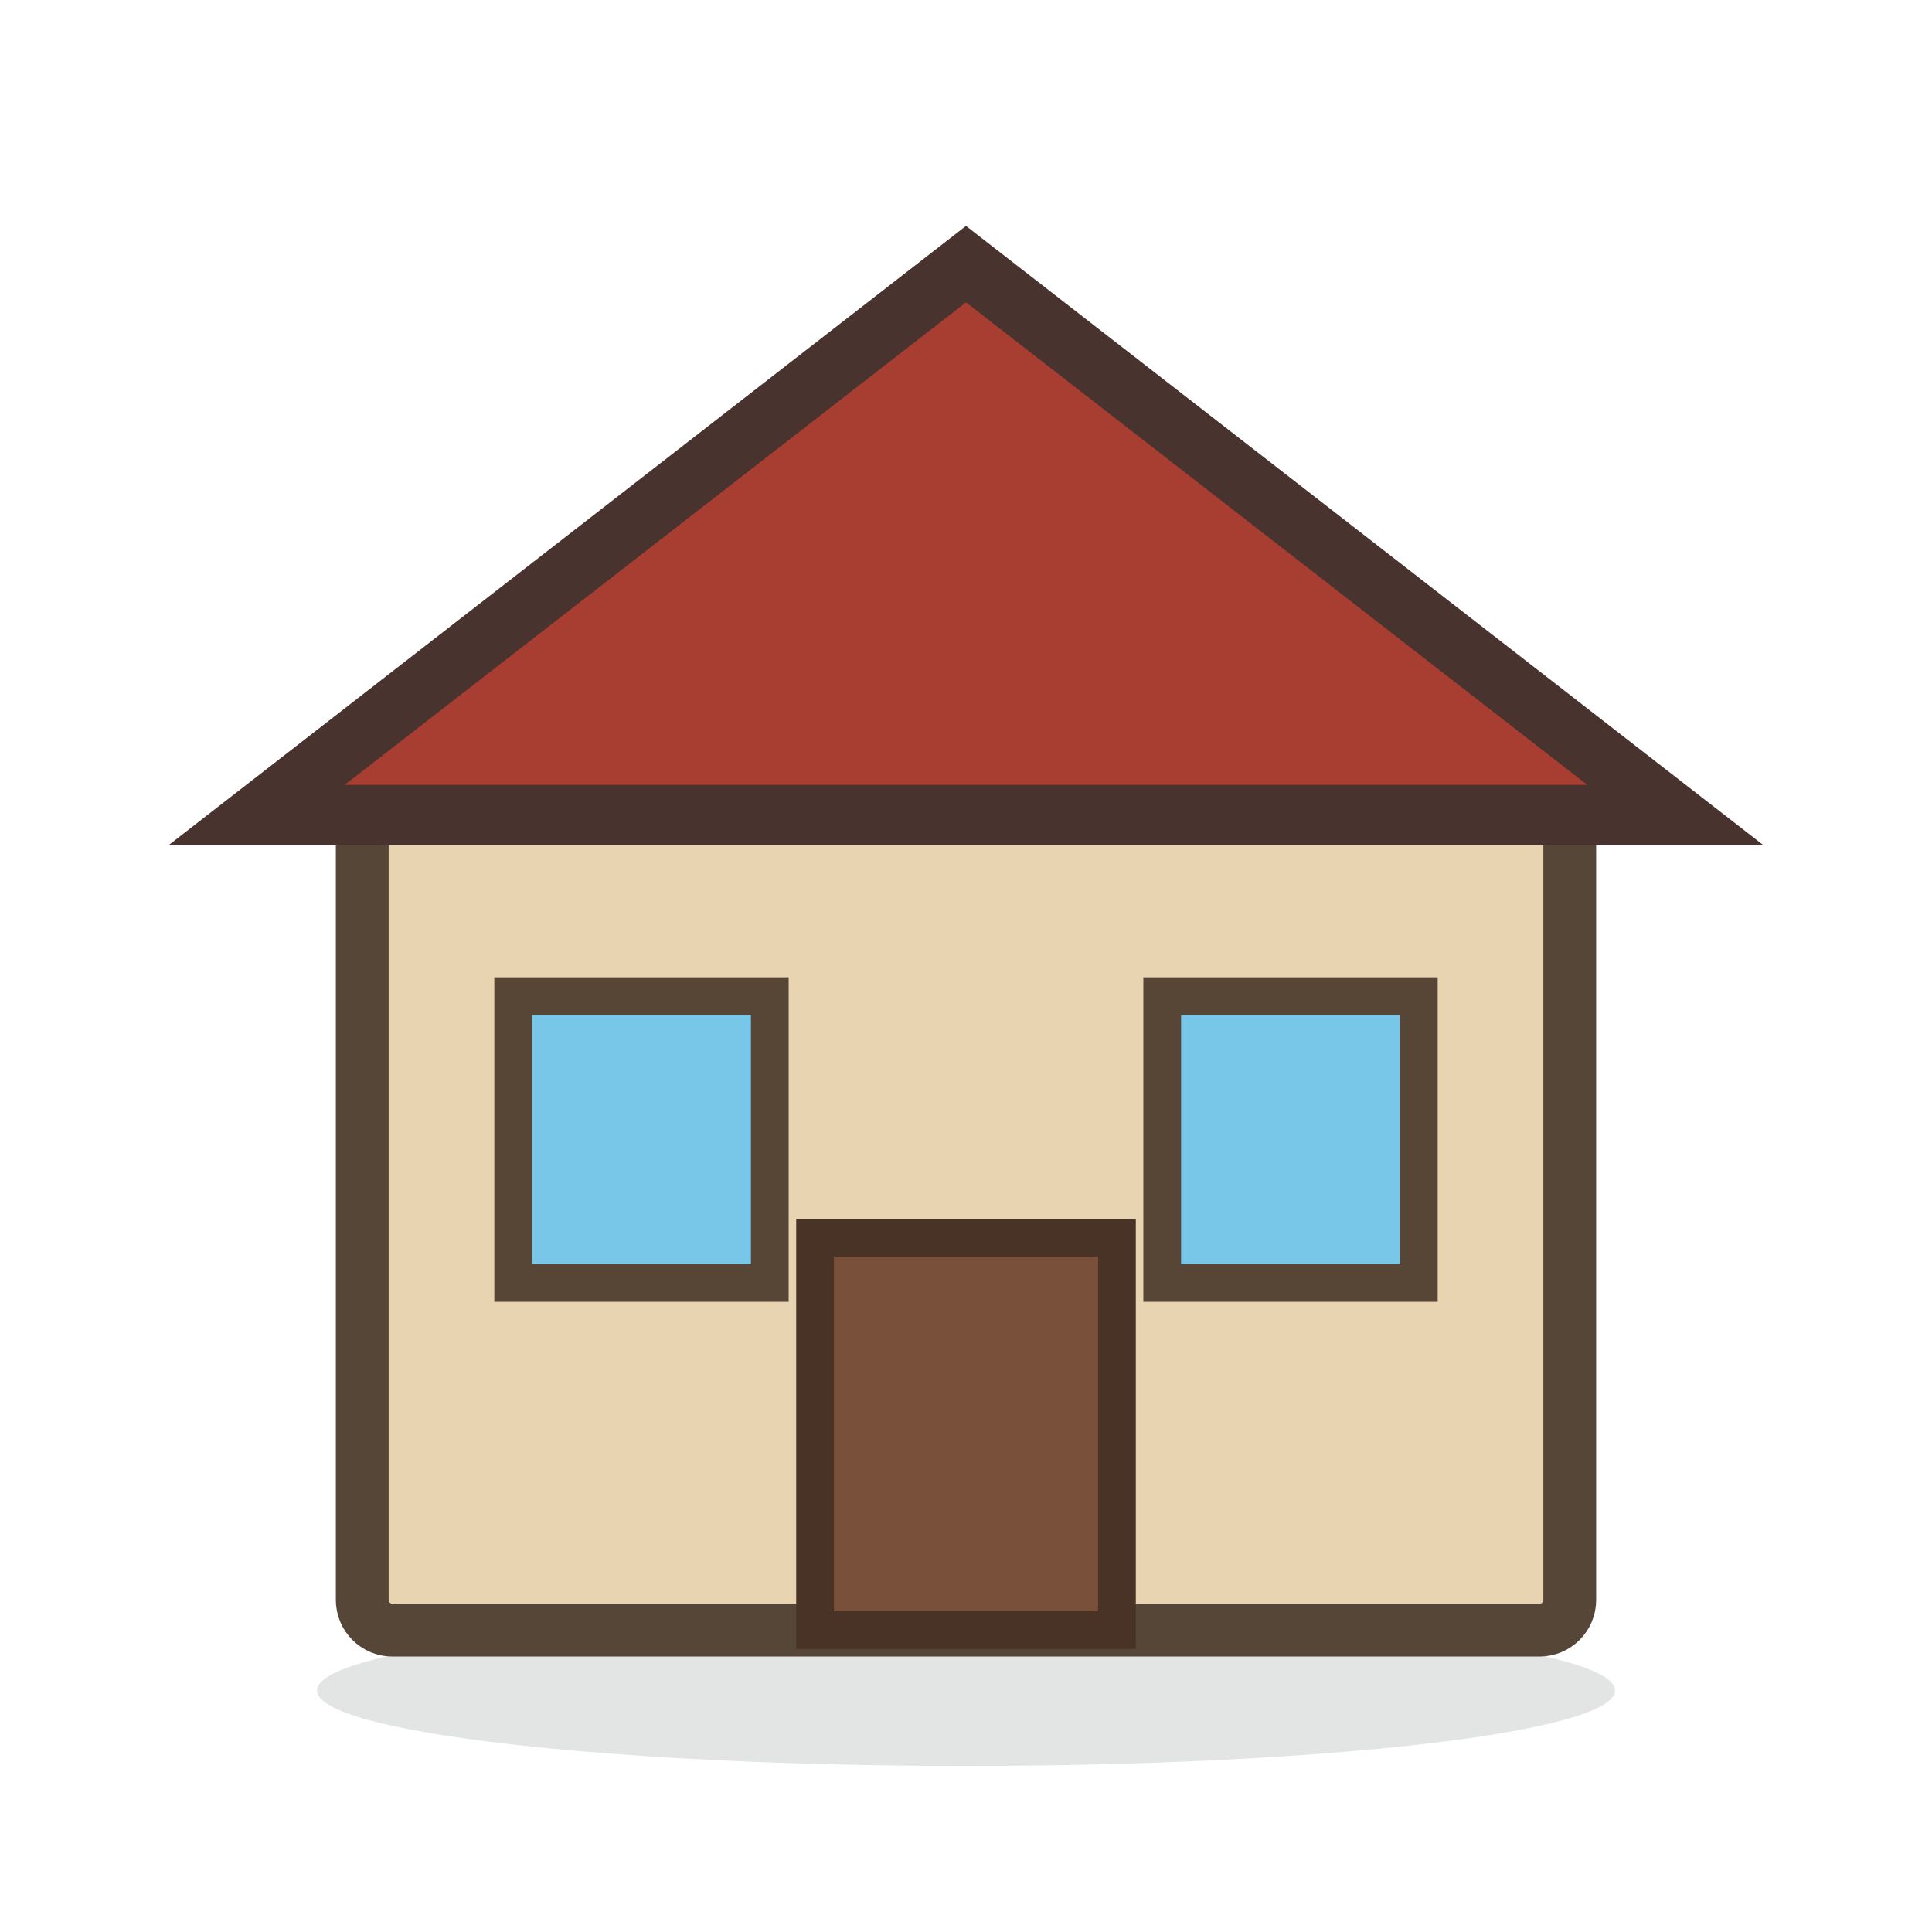
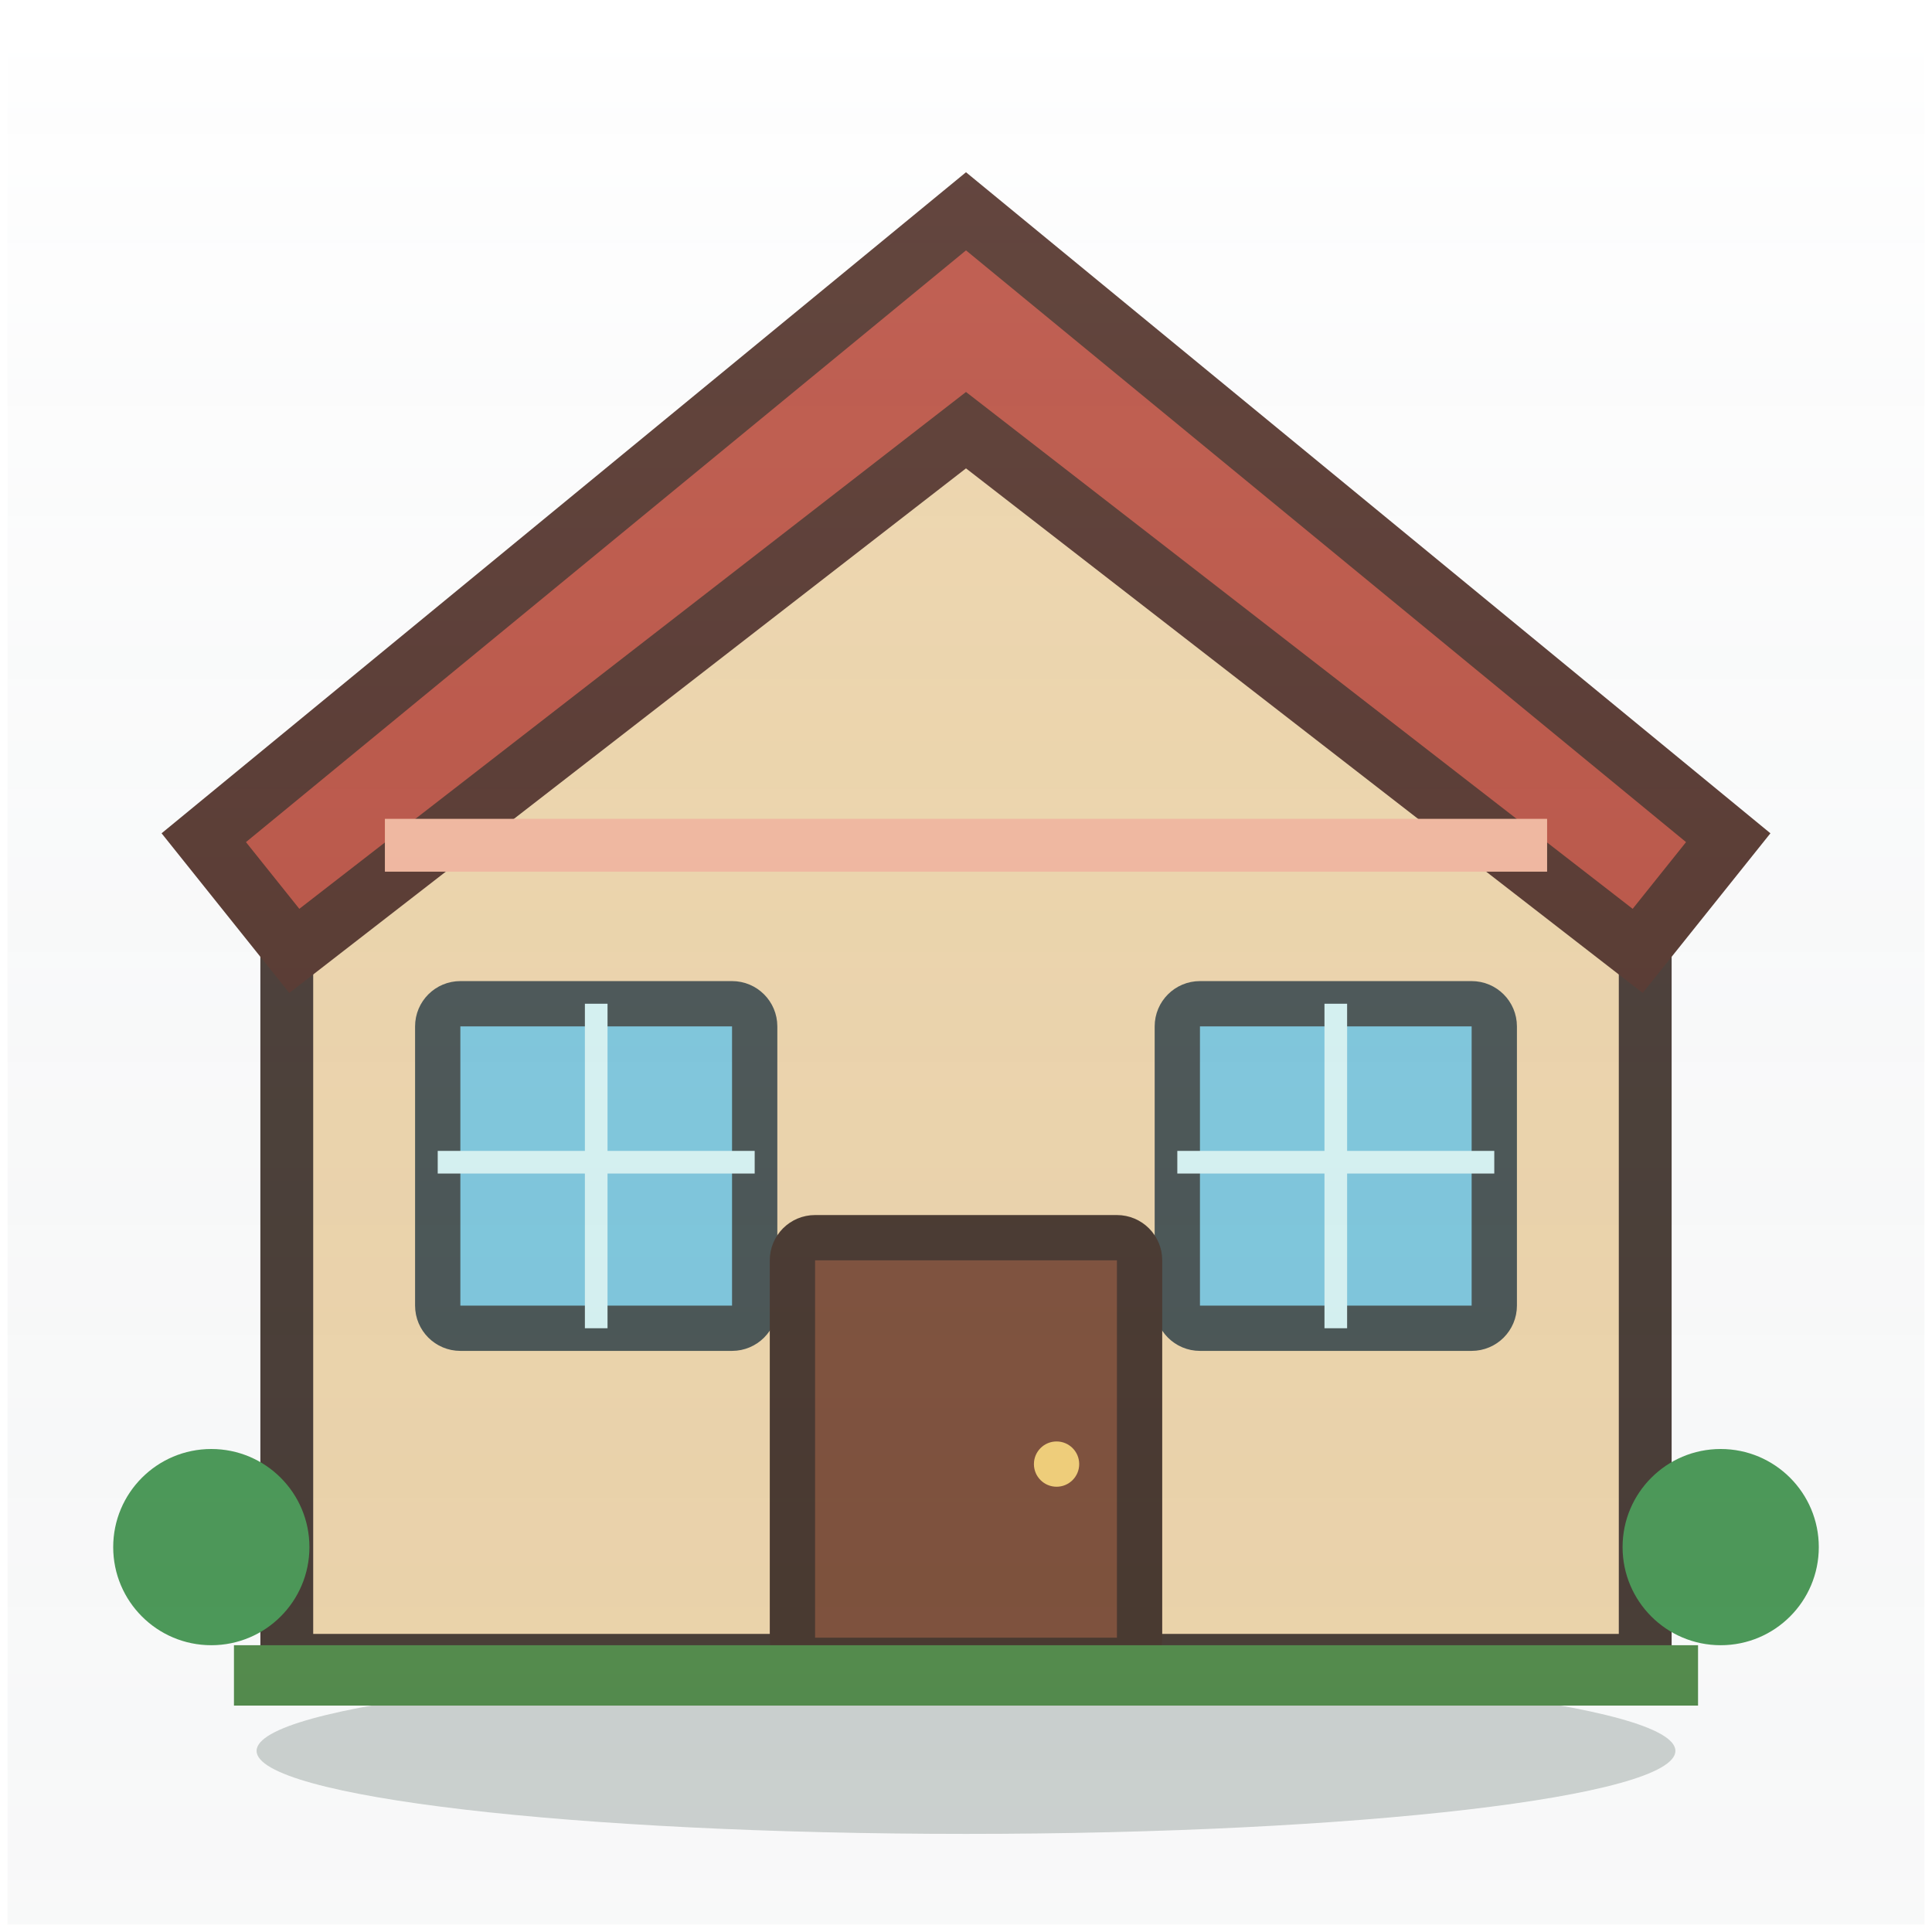
<svg xmlns="http://www.w3.org/2000/svg" width="256" height="256" viewBox="0 0 256 256">
-   <ellipse cx="128" cy="224" rx="86" ry="10" fill="#26382c" opacity=".13" />
-   <rect x="48" y="104" width="160" height="112" rx="4" fill="#e8d4b1" stroke="#554638" stroke-width="7" />
-   <path d="M34 108L128 35l94 73Z" fill="#a83e32" stroke="#49332e" stroke-width="8" />
-   <rect x="68" y="132" width="34" height="38" fill="#78c7e8" stroke="#574536" stroke-width="5" />
-   <rect x="154" y="132" width="34" height="38" fill="#78c7e8" stroke="#574536" stroke-width="5" />
-   <rect x="108" y="164" width="40" height="52" fill="#795039" stroke="#493326" stroke-width="5" />
+   <defs>
+     <linearGradient id="sky" x2="0" y2="1">
+       <stop stop-color="#fff" stop-opacity=".22" />
+       <stop offset="1" stop-color="#263b48" stop-opacity=".08" />
+     </linearGradient>
+   </defs>
+   <ellipse cx="128" cy="232" rx="94" ry="11" fill="#253c31" opacity=".22" />
+   <path d="M38 108L128 38l90 70v112H38Z" fill="#f0d7ad" stroke="#493c35" stroke-width="7" />
+   <path d="M27 111L128 28l101 83-12 15-89-69-89 69Z" fill="#bd5546" stroke="#57372f" stroke-width="8" />
+   <path d="M51 112h154" stroke="#f4b9a0" stroke-width="7" />
+   <rect x="58" y="133" width="42" height="43" rx="3" fill="#80c9df" stroke="#4a5555" stroke-width="6" />
+   <path d="M79 133v43M58 154h42" stroke="#d9f5f5" stroke-width="3" />
+   <rect x="156" y="133" width="42" height="43" rx="3" fill="#80c9df" stroke="#4a5555" stroke-width="6" />
+   <path d="M177 133v43M156 154h42" stroke="#d9f5f5" stroke-width="3" />
+   <rect x="105" y="164" width="46" height="56" rx="3" fill="#80513c" stroke="#49382f" stroke-width="6" />
+   <circle cx="140" cy="194" r="3" fill="#f6d27b" />
+   <path d="M31 222h194" stroke="#548d4c" stroke-width="8" />
+   <circle cx="28" cy="205" r="13" fill="#4c9a58" />
+   <circle cx="228" cy="205" r="13" fill="#4c9a58" />
+   <rect x="1" y="1" width="254" height="254" fill="url(#sky)" opacity=".4" />
</svg>
